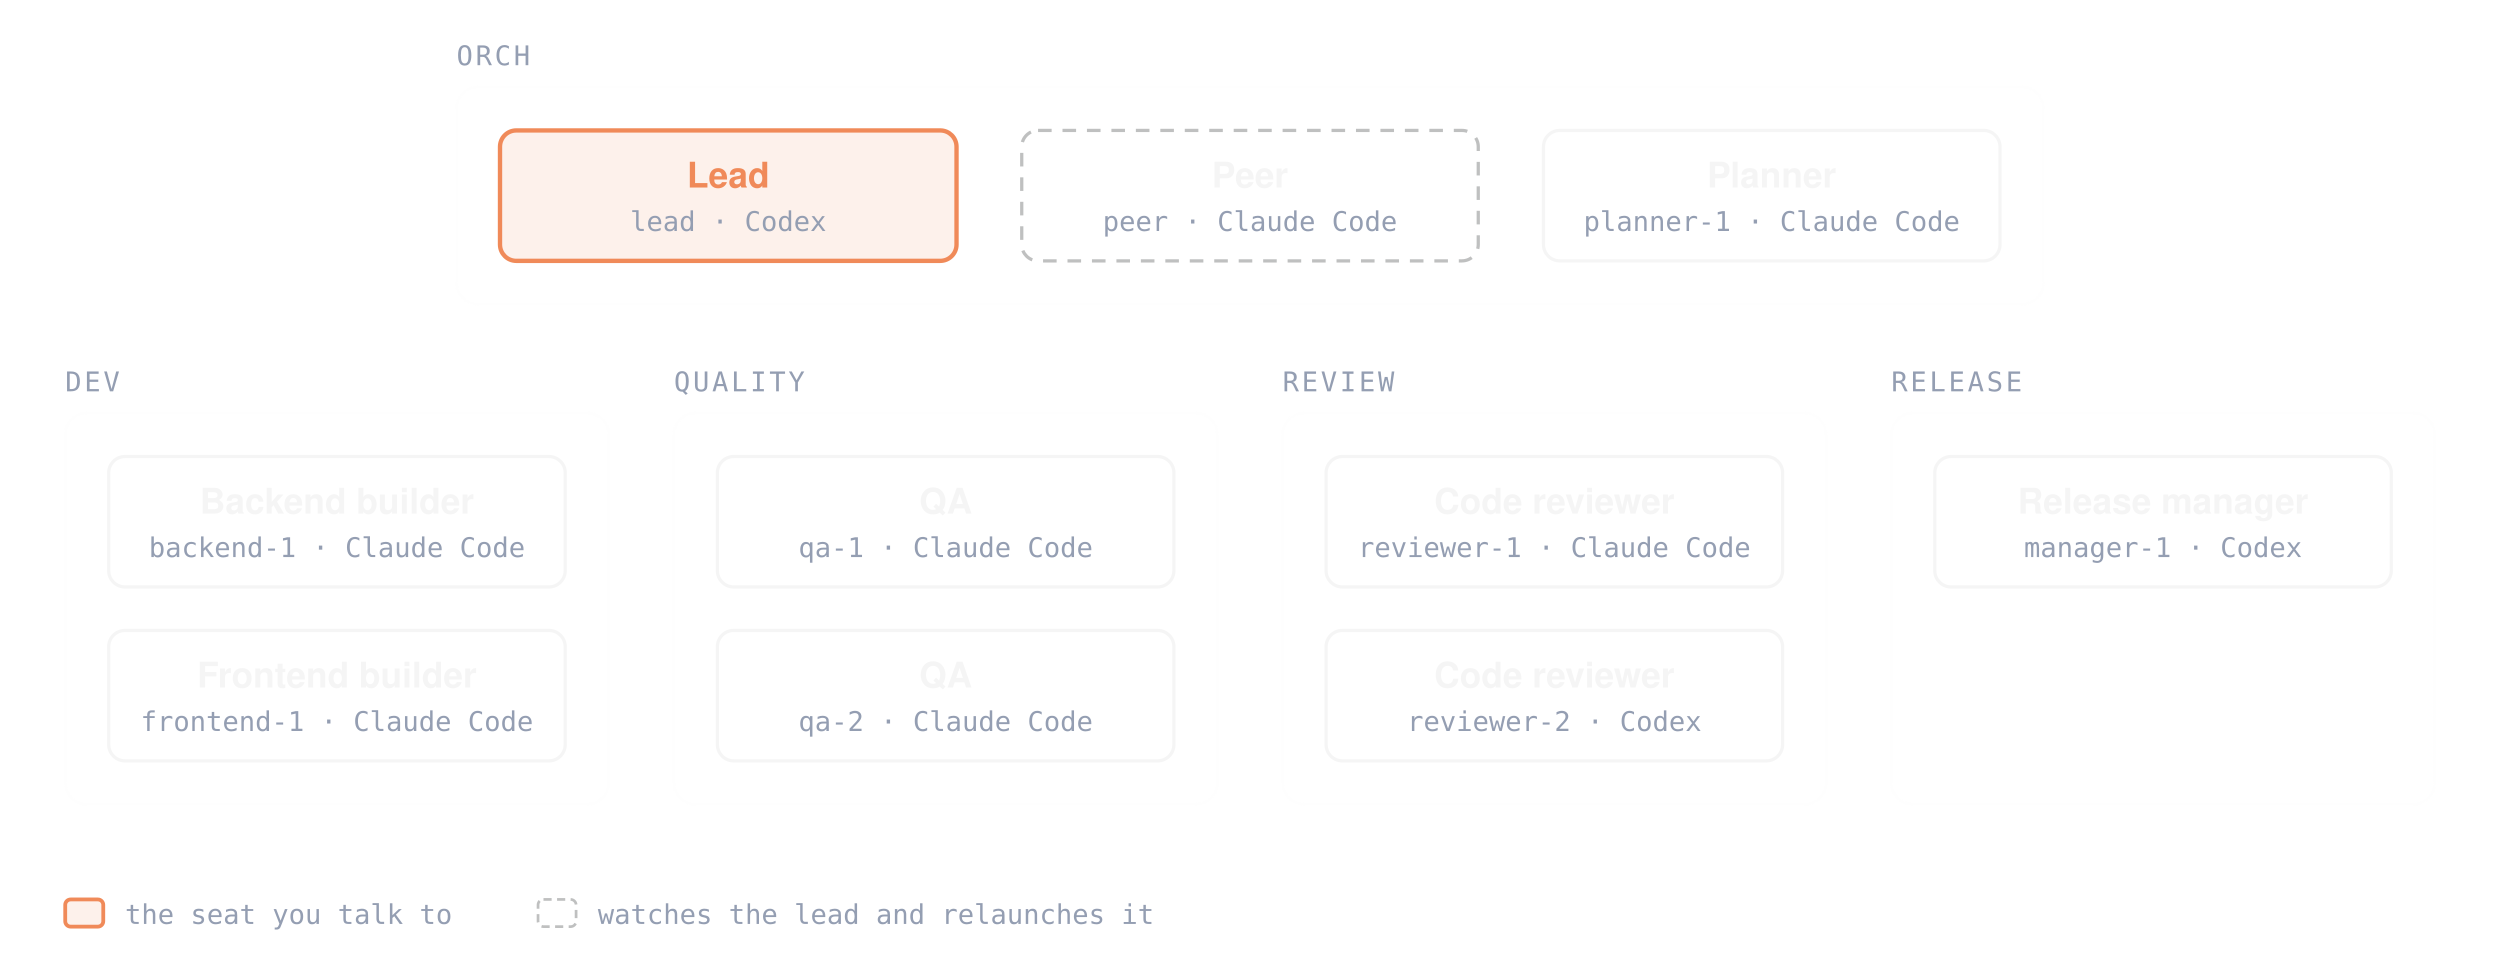
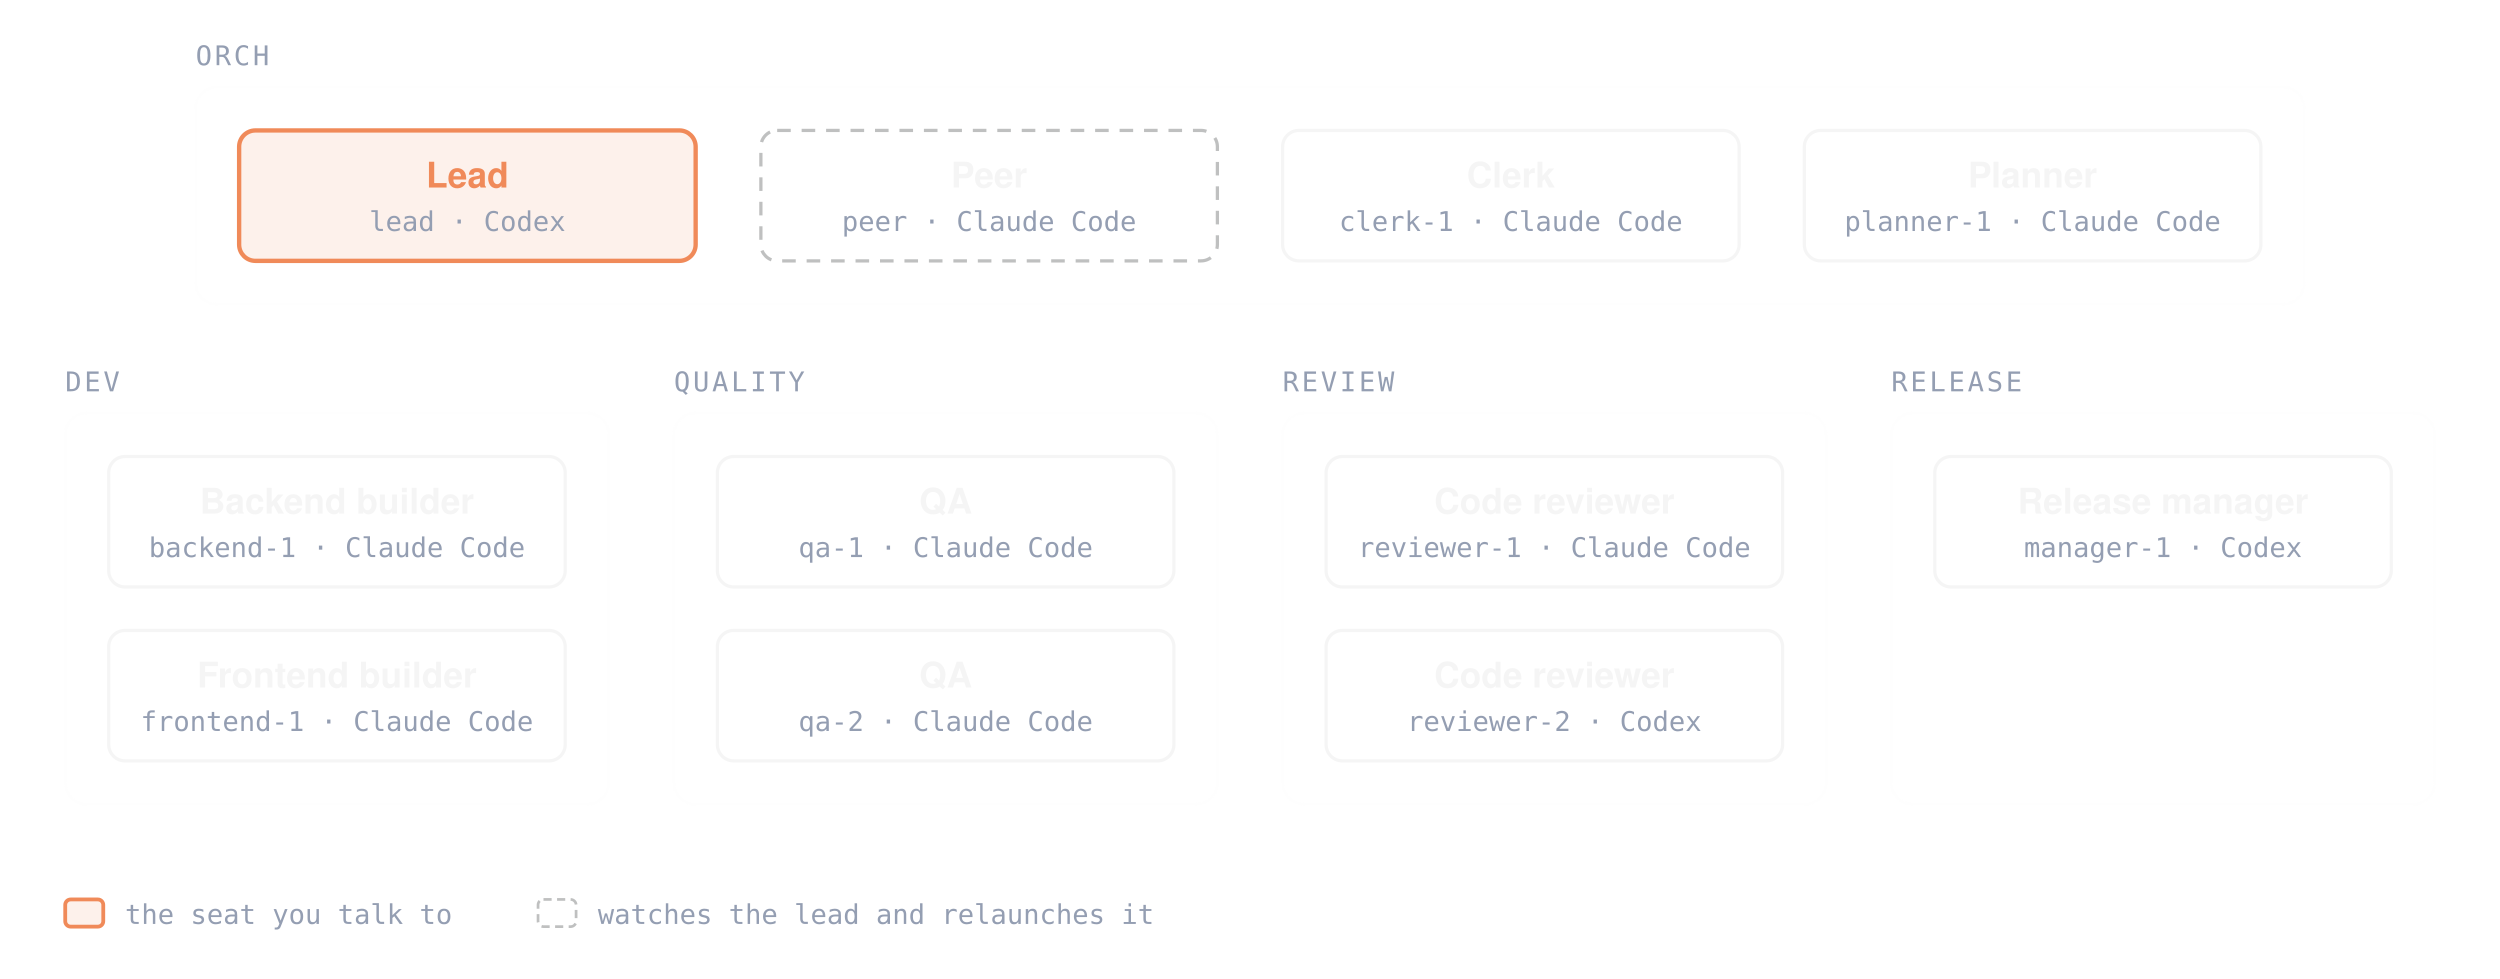
<svg xmlns="http://www.w3.org/2000/svg" viewBox="0 0 920 360" width="920" height="360" role="img" aria-labelledby="seats-dark-title seats-dark-desc">
  <defs>
    <marker id="seats-dark-arrow-muted" viewBox="0 0 10 10" refX="9" refY="5" markerWidth="7" markerHeight="7" orient="auto-start-reverse">
      <path d="M0,1 L9,5 L0,9 z" fill="#bfc0c0" />
    </marker>
    <marker id="seats-dark-arrow-accent" viewBox="0 0 10 10" refX="9" refY="5" markerWidth="7" markerHeight="7" orient="auto-start-reverse">
      <path d="M0,1 L9,5 L0,9 z" fill="#f08a59" />
    </marker>
  </defs>
  <rect x="696" y="152" width="200" height="144" rx="8" fill="none" stroke="rgba(245,245,245,0.16)" stroke-width="1" />
  <rect x="472" y="152" width="200" height="144" rx="8" fill="none" stroke="rgba(245,245,245,0.16)" stroke-width="1" />
  <rect x="248" y="152" width="200" height="144" rx="8" fill="none" stroke="rgba(245,245,245,0.16)" stroke-width="1" />
  <rect x="24" y="152" width="200" height="144" rx="8" fill="none" stroke="rgba(245,245,245,0.16)" stroke-width="1" />
-   <rect x="168" y="32" width="584" height="80" rx="8" fill="none" stroke="rgba(245,245,245,0.16)" stroke-width="1" />
-   <text x="168" y="24" font-family="'Geist Mono', ui-monospace, SFMono-Regular, Menlo, Consolas, monospace" font-size="10" font-weight="400" fill="#949eb2" text-anchor="start" letter-spacing="1">ORCH</text>
-   <rect x="184" y="48" width="168" height="48" rx="6" fill="rgba(240,138,89,0.12)" stroke="#f08a59" stroke-width="1.6" />
-   <text x="268" y="69" font-family="Geist, system-ui, -apple-system, 'Segoe UI', Helvetica, Arial, sans-serif" font-size="13" font-weight="600" fill="#f08a59" text-anchor="middle">Lead</text>
-   <text x="268" y="85" font-family="'Geist Mono', ui-monospace, SFMono-Regular, Menlo, Consolas, monospace" font-size="10" font-weight="400" fill="#949eb2" text-anchor="middle">lead · Codex</text>
-   <rect x="376" y="48" width="168" height="48" rx="6" fill="rgba(255,255,255,0.05)" stroke="#bfc0c0" stroke-width="1.2" stroke-dasharray="5,4" />
-   <text x="460" y="69" font-family="Geist, system-ui, -apple-system, 'Segoe UI', Helvetica, Arial, sans-serif" font-size="13" font-weight="600" fill="#f5f5f5" text-anchor="middle">Peer</text>
-   <text x="460" y="85" font-family="'Geist Mono', ui-monospace, SFMono-Regular, Menlo, Consolas, monospace" font-size="10" font-weight="400" fill="#949eb2" text-anchor="middle">peer · Claude Code</text>
-   <rect x="568" y="48" width="168" height="48" rx="6" fill="rgba(255,255,255,0.05)" stroke="#f5f5f5" stroke-width="1.2" />
-   <text x="652" y="69" font-family="Geist, system-ui, -apple-system, 'Segoe UI', Helvetica, Arial, sans-serif" font-size="13" font-weight="600" fill="#f5f5f5" text-anchor="middle">Planner</text>
-   <text x="652" y="85" font-family="'Geist Mono', ui-monospace, SFMono-Regular, Menlo, Consolas, monospace" font-size="10" font-weight="400" fill="#949eb2" text-anchor="middle">planner-1 · Claude Code</text>
+   <rect x="72" y="32" width="776" height="80" rx="8" fill="none" stroke="rgba(245,245,245,0.16)" stroke-width="1" />
+   <text x="72" y="24" font-family="'Geist Mono', ui-monospace, SFMono-Regular, Menlo, Consolas, monospace" font-size="10" font-weight="400" fill="#949eb2" text-anchor="start" letter-spacing="1">ORCH</text>
+   <rect x="88" y="48" width="168" height="48" rx="6" fill="rgba(240,138,89,0.12)" stroke="#f08a59" stroke-width="1.6" />
+   <text x="172" y="69" font-family="Geist, system-ui, -apple-system, 'Segoe UI', Helvetica, Arial, sans-serif" font-size="13" font-weight="600" fill="#f08a59" text-anchor="middle">Lead</text>
+   <text x="172" y="85" font-family="'Geist Mono', ui-monospace, SFMono-Regular, Menlo, Consolas, monospace" font-size="10" font-weight="400" fill="#949eb2" text-anchor="middle">lead · Codex</text>
+   <rect x="280" y="48" width="168" height="48" rx="6" fill="rgba(255,255,255,0.05)" stroke="#bfc0c0" stroke-width="1.2" stroke-dasharray="5,4" />
+   <text x="364" y="69" font-family="Geist, system-ui, -apple-system, 'Segoe UI', Helvetica, Arial, sans-serif" font-size="13" font-weight="600" fill="#f5f5f5" text-anchor="middle">Peer</text>
+   <text x="364" y="85" font-family="'Geist Mono', ui-monospace, SFMono-Regular, Menlo, Consolas, monospace" font-size="10" font-weight="400" fill="#949eb2" text-anchor="middle">peer · Claude Code</text>
+   <rect x="472" y="48" width="168" height="48" rx="6" fill="rgba(255,255,255,0.05)" stroke="#f5f5f5" stroke-width="1.2" />
+   <text x="556" y="69" font-family="Geist, system-ui, -apple-system, 'Segoe UI', Helvetica, Arial, sans-serif" font-size="13" font-weight="600" fill="#f5f5f5" text-anchor="middle">Clerk</text>
+   <text x="556" y="85" font-family="'Geist Mono', ui-monospace, SFMono-Regular, Menlo, Consolas, monospace" font-size="10" font-weight="400" fill="#949eb2" text-anchor="middle">clerk-1 · Claude Code</text>
+   <rect x="664" y="48" width="168" height="48" rx="6" fill="rgba(255,255,255,0.05)" stroke="#f5f5f5" stroke-width="1.2" />
+   <text x="748" y="69" font-family="Geist, system-ui, -apple-system, 'Segoe UI', Helvetica, Arial, sans-serif" font-size="13" font-weight="600" fill="#f5f5f5" text-anchor="middle">Planner</text>
+   <text x="748" y="85" font-family="'Geist Mono', ui-monospace, SFMono-Regular, Menlo, Consolas, monospace" font-size="10" font-weight="400" fill="#949eb2" text-anchor="middle">planner-1 · Claude Code</text>
  <text x="24" y="144" font-family="'Geist Mono', ui-monospace, SFMono-Regular, Menlo, Consolas, monospace" font-size="10" font-weight="400" fill="#949eb2" text-anchor="start" letter-spacing="1">DEV</text>
  <rect x="40" y="168" width="168" height="48" rx="6" fill="rgba(255,255,255,0.05)" stroke="#f5f5f5" stroke-width="1.2" />
  <text x="124" y="189" font-family="Geist, system-ui, -apple-system, 'Segoe UI', Helvetica, Arial, sans-serif" font-size="13" font-weight="600" fill="#f5f5f5" text-anchor="middle">Backend builder</text>
  <text x="124" y="205" font-family="'Geist Mono', ui-monospace, SFMono-Regular, Menlo, Consolas, monospace" font-size="10" font-weight="400" fill="#949eb2" text-anchor="middle">backend-1 · Claude Code</text>
  <rect x="40" y="232" width="168" height="48" rx="6" fill="rgba(255,255,255,0.05)" stroke="#f5f5f5" stroke-width="1.2" />
  <text x="124" y="253" font-family="Geist, system-ui, -apple-system, 'Segoe UI', Helvetica, Arial, sans-serif" font-size="13" font-weight="600" fill="#f5f5f5" text-anchor="middle">Frontend builder</text>
  <text x="124" y="269" font-family="'Geist Mono', ui-monospace, SFMono-Regular, Menlo, Consolas, monospace" font-size="10" font-weight="400" fill="#949eb2" text-anchor="middle">frontend-1 · Claude Code</text>
  <text x="248" y="144" font-family="'Geist Mono', ui-monospace, SFMono-Regular, Menlo, Consolas, monospace" font-size="10" font-weight="400" fill="#949eb2" text-anchor="start" letter-spacing="1">QUALITY</text>
  <rect x="264" y="168" width="168" height="48" rx="6" fill="rgba(255,255,255,0.05)" stroke="#f5f5f5" stroke-width="1.2" />
  <text x="348" y="189" font-family="Geist, system-ui, -apple-system, 'Segoe UI', Helvetica, Arial, sans-serif" font-size="13" font-weight="600" fill="#f5f5f5" text-anchor="middle">QA</text>
  <text x="348" y="205" font-family="'Geist Mono', ui-monospace, SFMono-Regular, Menlo, Consolas, monospace" font-size="10" font-weight="400" fill="#949eb2" text-anchor="middle">qa-1 · Claude Code</text>
  <rect x="264" y="232" width="168" height="48" rx="6" fill="rgba(255,255,255,0.05)" stroke="#f5f5f5" stroke-width="1.2" />
  <text x="348" y="253" font-family="Geist, system-ui, -apple-system, 'Segoe UI', Helvetica, Arial, sans-serif" font-size="13" font-weight="600" fill="#f5f5f5" text-anchor="middle">QA</text>
  <text x="348" y="269" font-family="'Geist Mono', ui-monospace, SFMono-Regular, Menlo, Consolas, monospace" font-size="10" font-weight="400" fill="#949eb2" text-anchor="middle">qa-2 · Claude Code</text>
  <text x="472" y="144" font-family="'Geist Mono', ui-monospace, SFMono-Regular, Menlo, Consolas, monospace" font-size="10" font-weight="400" fill="#949eb2" text-anchor="start" letter-spacing="1">REVIEW</text>
  <rect x="488" y="168" width="168" height="48" rx="6" fill="rgba(255,255,255,0.05)" stroke="#f5f5f5" stroke-width="1.2" />
  <text x="572" y="189" font-family="Geist, system-ui, -apple-system, 'Segoe UI', Helvetica, Arial, sans-serif" font-size="13" font-weight="600" fill="#f5f5f5" text-anchor="middle">Code reviewer</text>
  <text x="572" y="205" font-family="'Geist Mono', ui-monospace, SFMono-Regular, Menlo, Consolas, monospace" font-size="10" font-weight="400" fill="#949eb2" text-anchor="middle">reviewer-1 · Claude Code</text>
  <rect x="488" y="232" width="168" height="48" rx="6" fill="rgba(255,255,255,0.05)" stroke="#f5f5f5" stroke-width="1.2" />
  <text x="572" y="253" font-family="Geist, system-ui, -apple-system, 'Segoe UI', Helvetica, Arial, sans-serif" font-size="13" font-weight="600" fill="#f5f5f5" text-anchor="middle">Code reviewer</text>
  <text x="572" y="269" font-family="'Geist Mono', ui-monospace, SFMono-Regular, Menlo, Consolas, monospace" font-size="10" font-weight="400" fill="#949eb2" text-anchor="middle">reviewer-2 · Codex</text>
  <text x="696" y="144" font-family="'Geist Mono', ui-monospace, SFMono-Regular, Menlo, Consolas, monospace" font-size="10" font-weight="400" fill="#949eb2" text-anchor="start" letter-spacing="1">RELEASE</text>
  <rect x="712" y="168" width="168" height="48" rx="6" fill="rgba(255,255,255,0.05)" stroke="#f5f5f5" stroke-width="1.2" />
  <text x="796" y="189" font-family="Geist, system-ui, -apple-system, 'Segoe UI', Helvetica, Arial, sans-serif" font-size="13" font-weight="600" fill="#f5f5f5" text-anchor="middle">Release manager</text>
  <text x="796" y="205" font-family="'Geist Mono', ui-monospace, SFMono-Regular, Menlo, Consolas, monospace" font-size="10" font-weight="400" fill="#949eb2" text-anchor="middle">manager-1 · Codex</text>
  <rect x="24" y="331" width="14" height="10" rx="2" fill="rgba(240,138,89,0.12)" stroke="#f08a59" stroke-width="1.4" />
  <text x="46" y="340" font-family="'Geist Mono', ui-monospace, SFMono-Regular, Menlo, Consolas, monospace" font-size="10" fill="#949eb2">the seat you talk to</text>
  <rect x="198.0" y="331" width="14" height="10" rx="2" fill="none" stroke="#bfc0c0" stroke-dasharray="3,2" />
  <text x="220.0" y="340" font-family="'Geist Mono', ui-monospace, SFMono-Regular, Menlo, Consolas, monospace" font-size="10" fill="#949eb2">watches the lead and relaunches it</text>
</svg>
